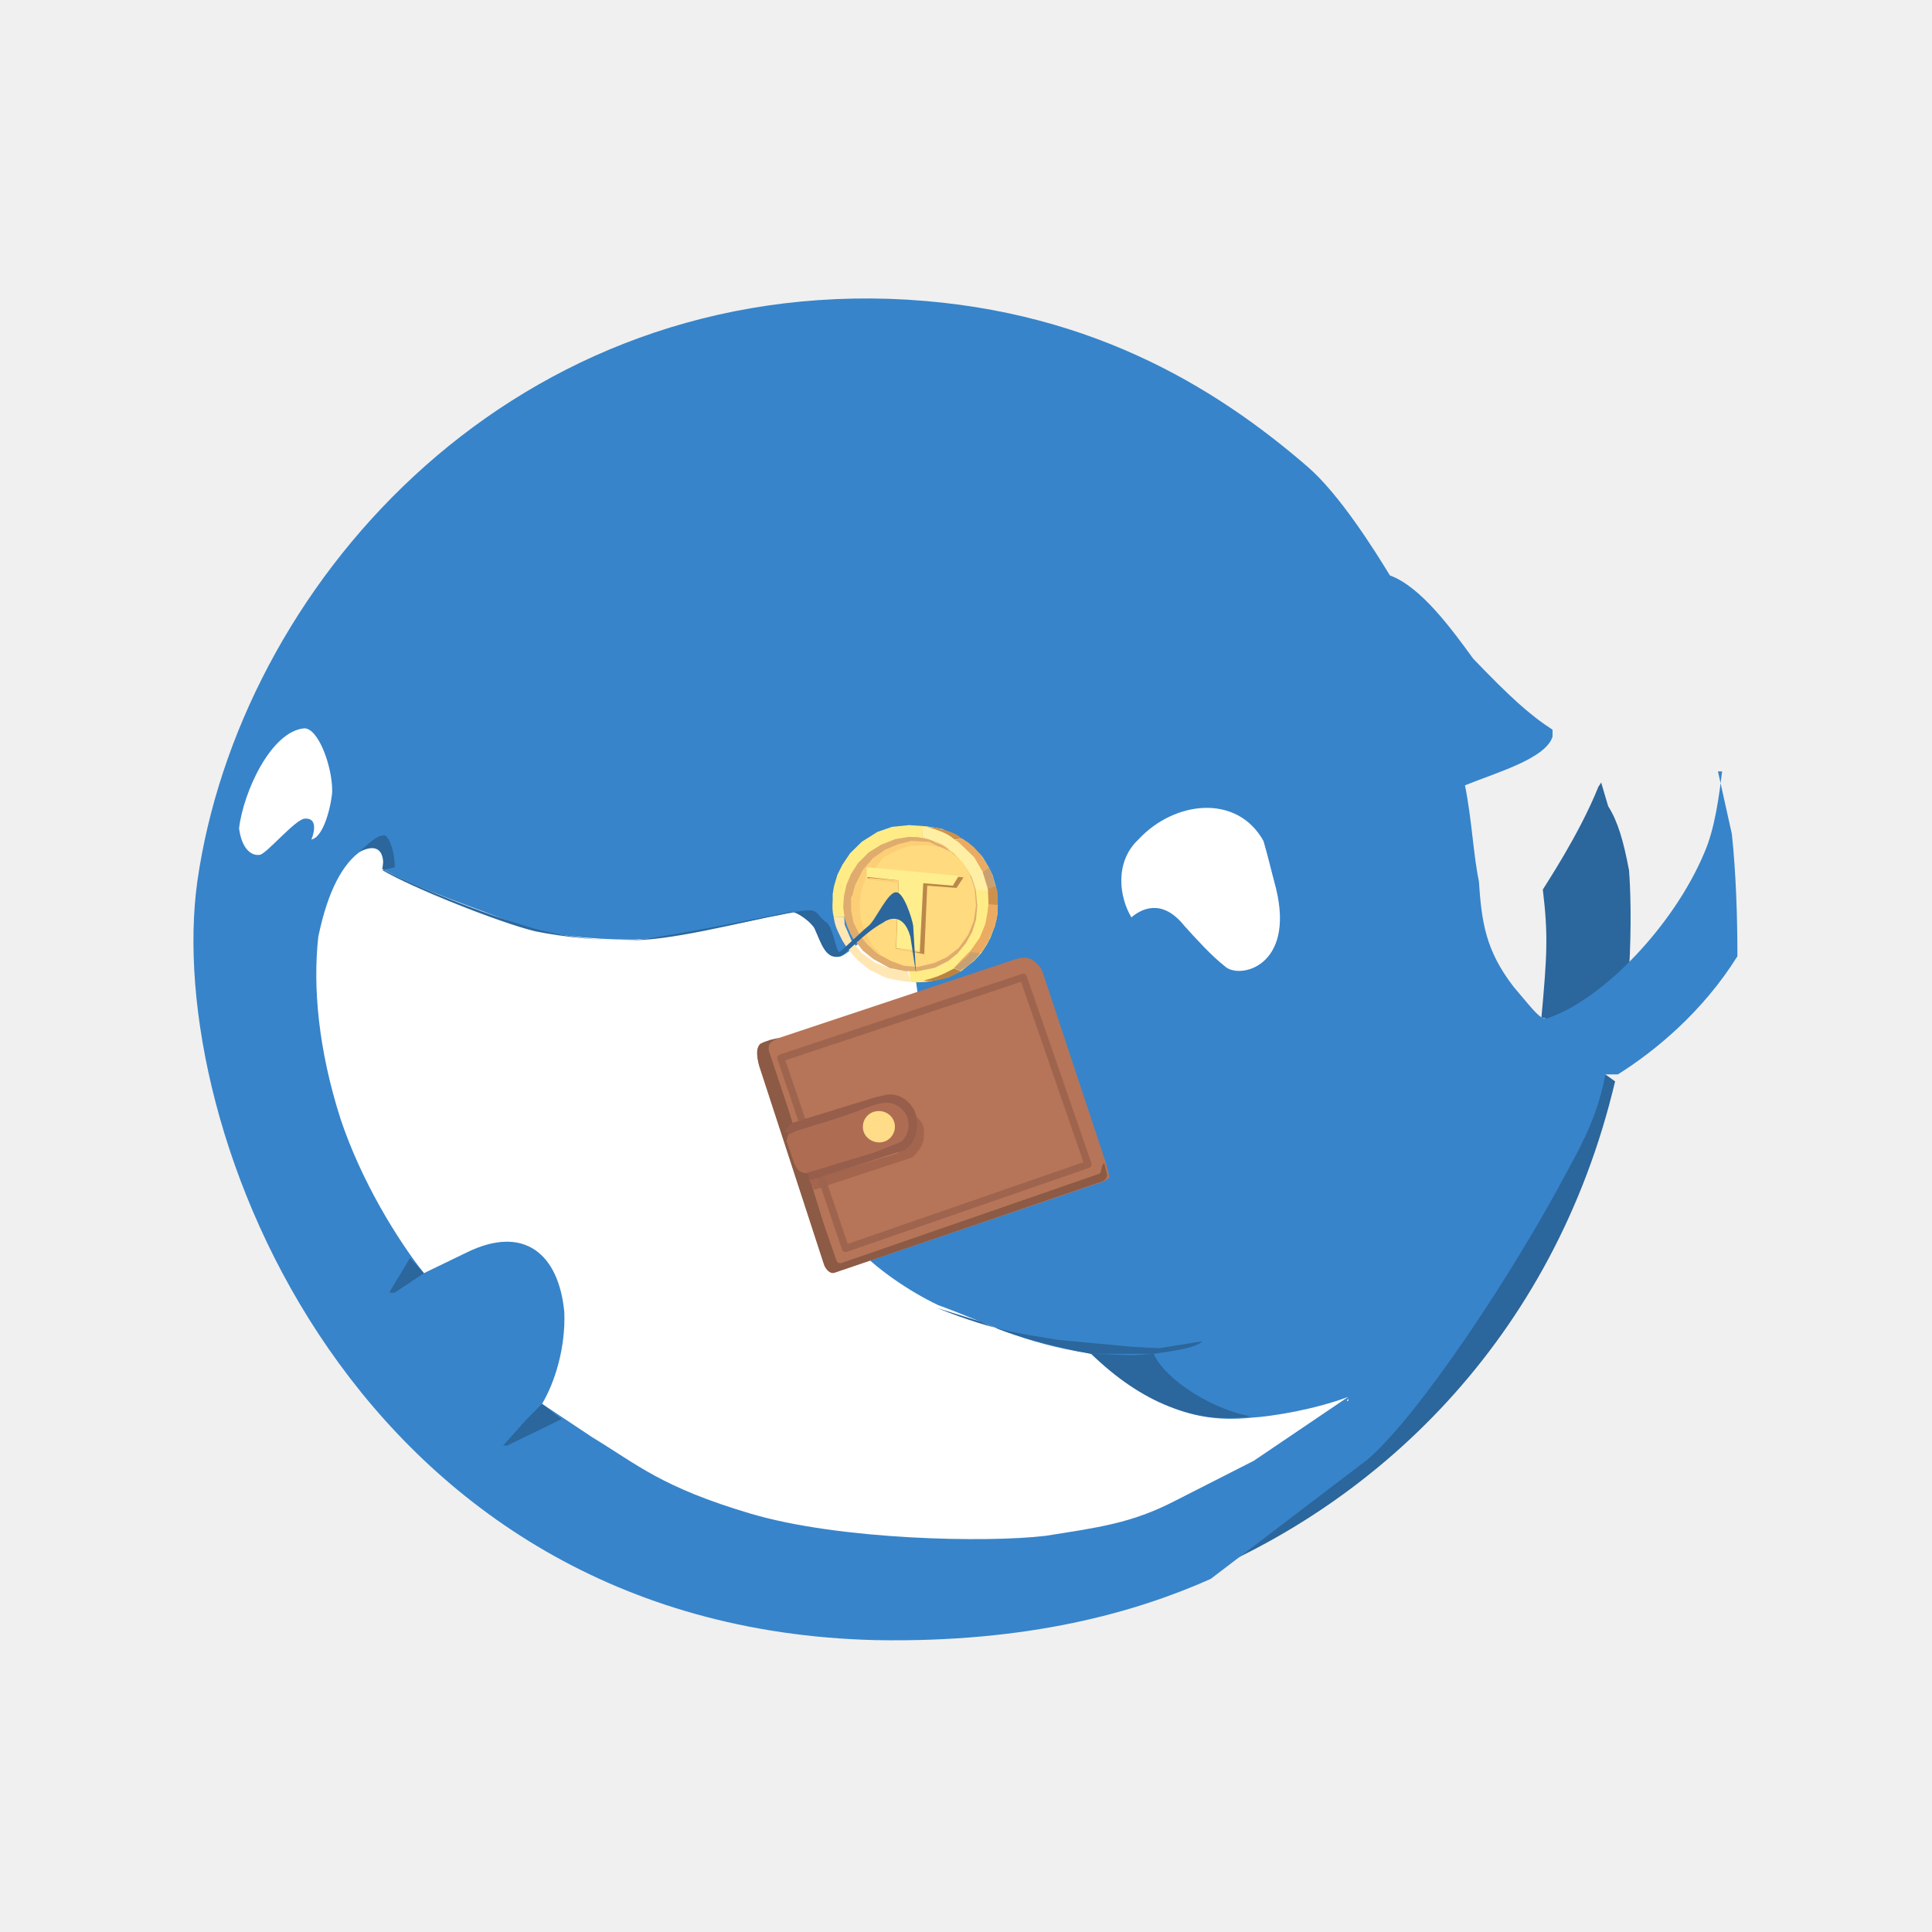
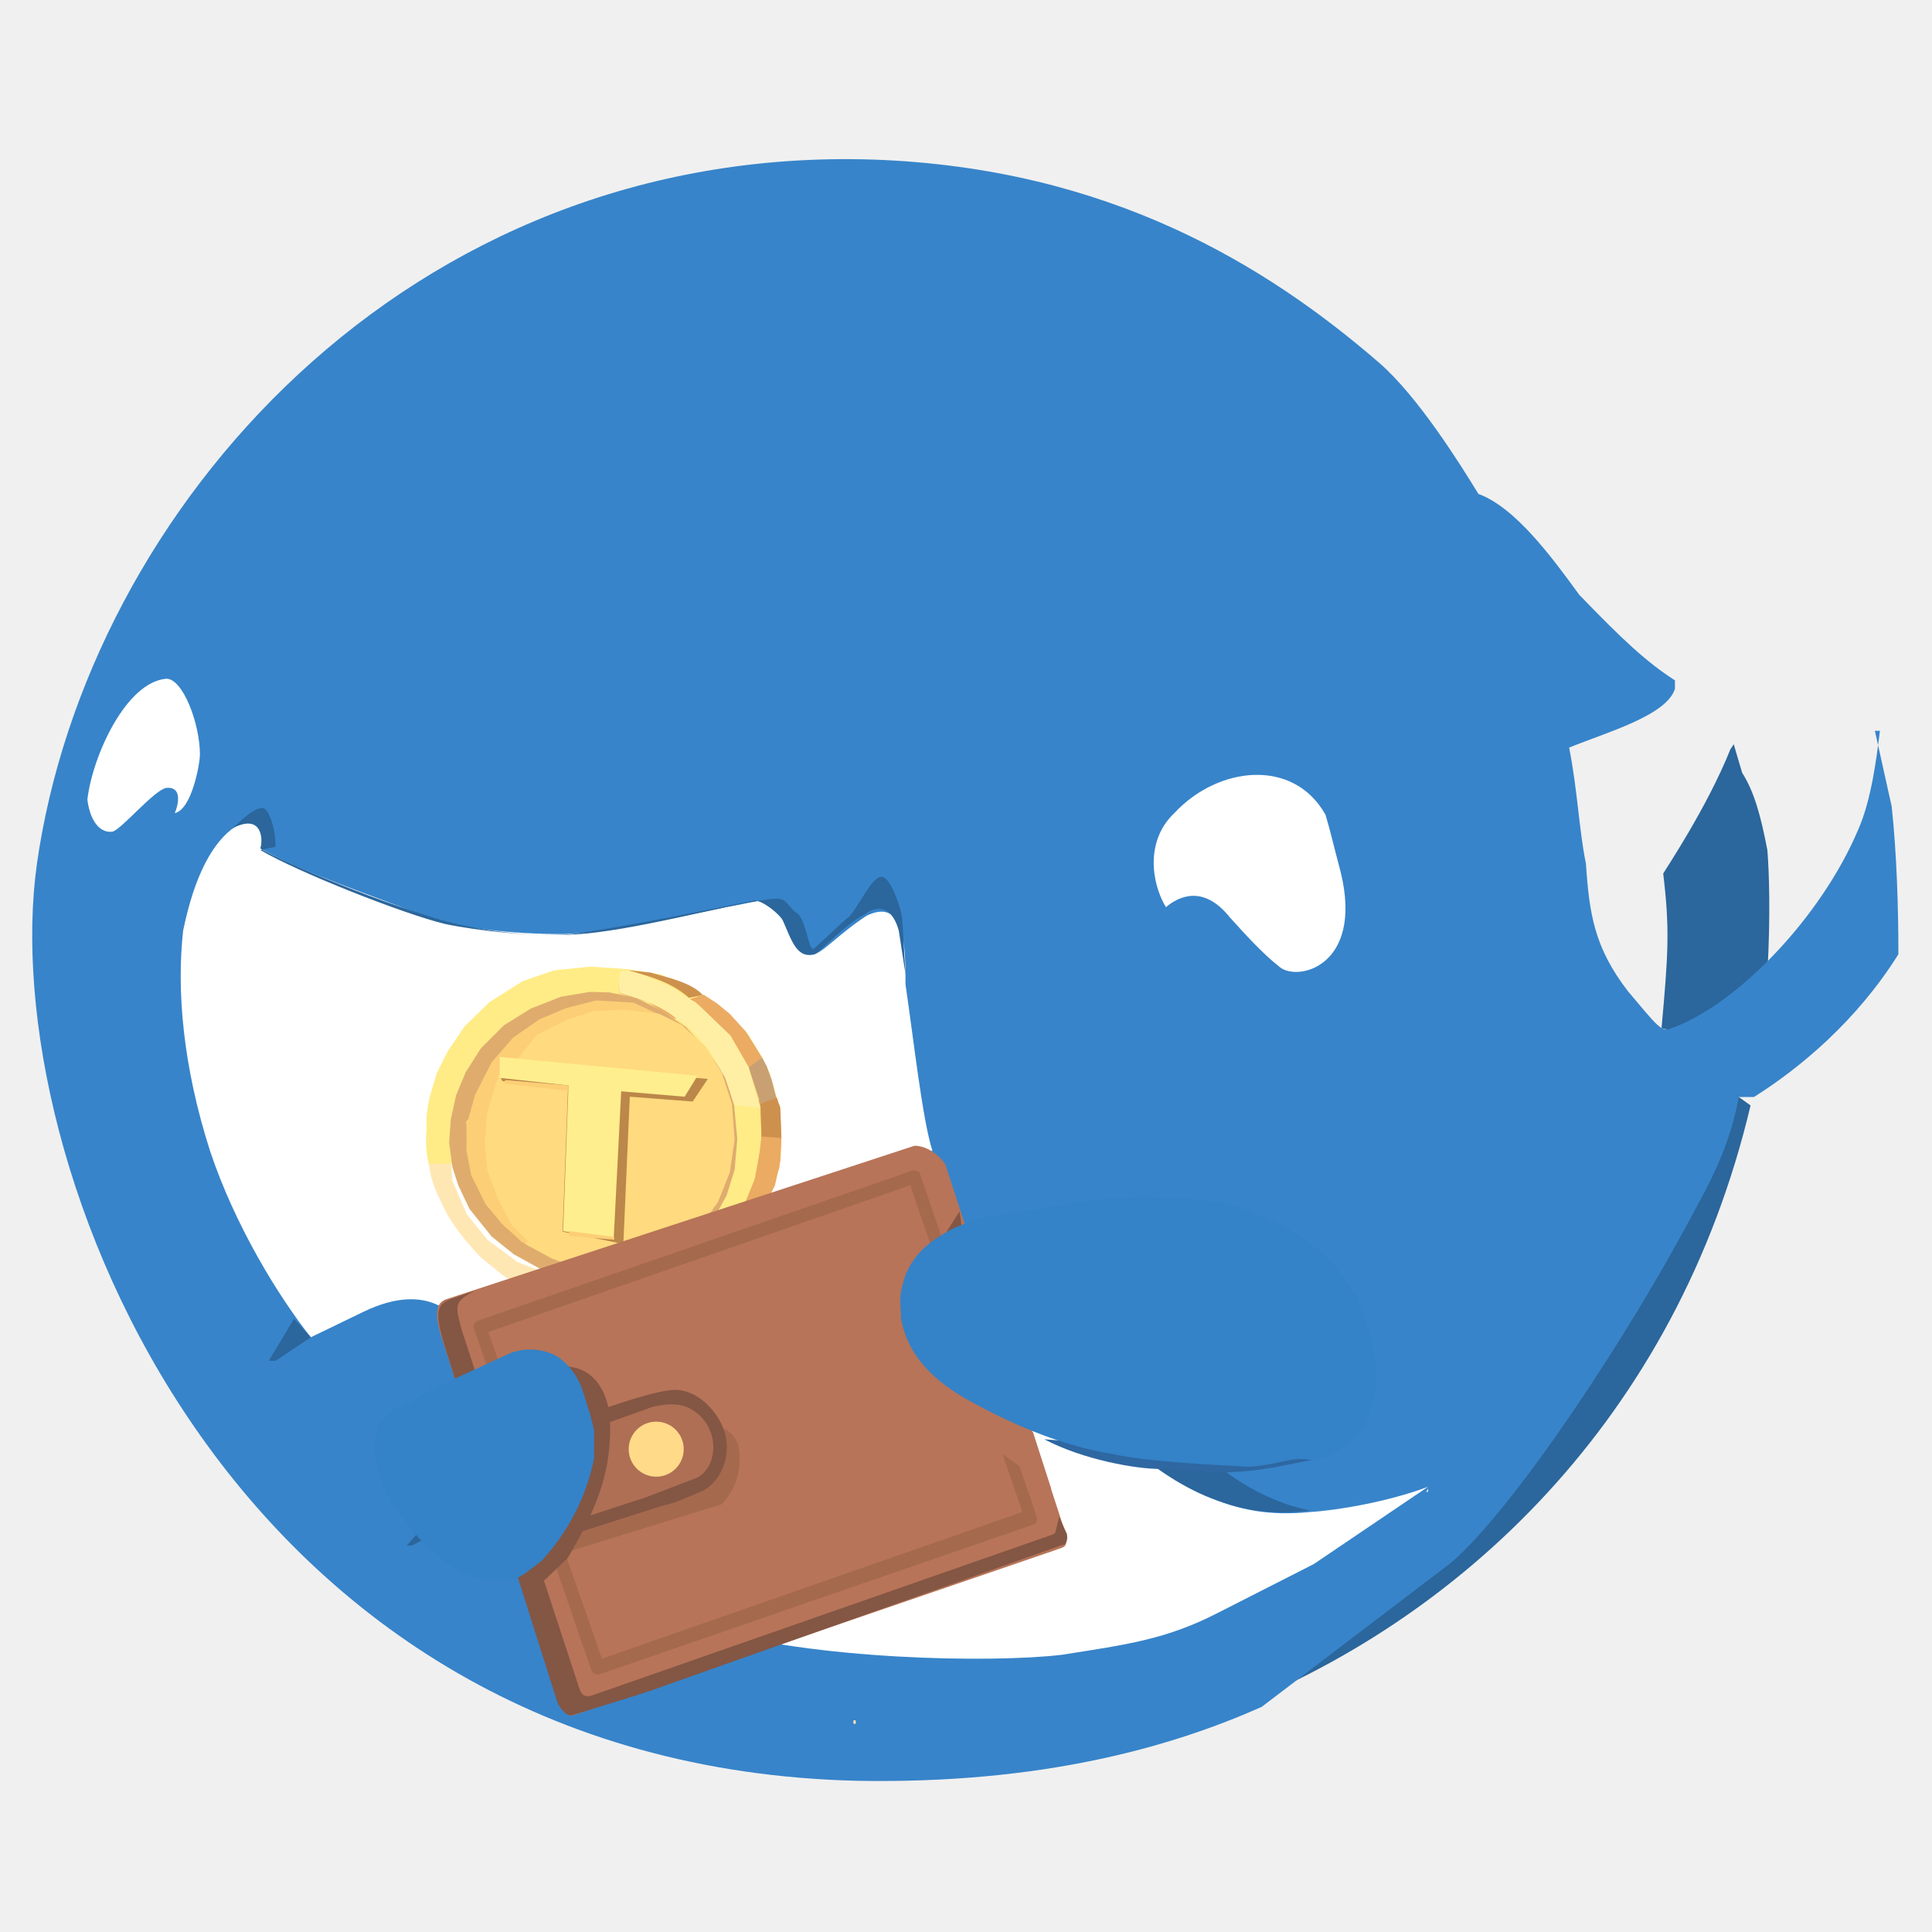
- <svg xmlns="http://www.w3.org/2000/svg" viewBox="-12 -12 139 139">
-   <style type="text/css">.cls-0 {fill:#2B669C;}
+ <svg xmlns="http://www.w3.org/2000/svg" viewBox="0 0 115 115">
+   <style type="text/css">
+ .cls-0 {fill:#2B669C;}
.cls-1 {fill:#3784CA;}
- .cls-2 {fill:#FFFFFF;}.w0 {fill:#B67558;}
- .w1 {fill:#8C5A45;}
- .w2 {fill:#A3654D;}
- .w3 {fill:none;stroke:#9F644E;stroke-width:2.162;stroke-linecap:round;stroke-linejoin:round;stroke-miterlimit:10;}
- .w4 {fill:#AE6D53;}
- .w5 {fill:#975E4B;}
- .w6 {fill:#FFDC88;}
- .w7 {fill:#FDCE7A;}
- .g0 {fill:#FFEC86;}
- .g1 {fill:#FFE7B4;}
- .g2 {fill:#EBAB62;}
- .g3 {fill:#C9A072;}
- .g4 {fill:#CE914D;}
- .g5 {fill:#DFAC6E;}
- .g6 {fill:#FFDA7F;}
- .g7 {fill:#FCCE76;}
- .g8 {fill:#BB833E;}
- .g9 {fill:#FFEFA4;}
- .g10 {fill:#BC874A;}
- .g11 {fill:#FFEE8D;}
+ .cls-2 {fill:#FFFFFF;}
</style>
  <path class="cls-0" d="m103.7 46c-0.3-1-0.5-1.7-0.5-1.7l-0.2 0.3c-1.4 3.5-3.9 7.2-4 7.4 0.4 3.3 0.3 4.8-0.1 9.2l1.6 0.4 4.7-3.7c0.2-3.4 0.1-6.1 0-7.3-0.4-2.1-0.8-3.5-1.5-4.6z" />
  <path class="cls-0" d="m103.5 65.3-2.5-0.4c-3.5 9.5-12.5 21.9-14.6 24.2l-6.4 4.9c-1.5 1.2-2.8 2.3-5.6 3.5-1.2 0.6-6.3 2.7-7.4 3l5.6 1.5c14.3-5.4 27.2-17.6 31.6-36.2z" />
  <path class="cls-1" d="m111.9 43.5c-0.2 1.6-0.5 4.1-1.3 5.9-2.2 5.2-7.2 10.4-11.1 11.8-0.6 0.3-0.9-0.2-2.6-2.2-2-2.6-2.3-4.6-2.5-7.6-0.4-1.9-0.5-4.4-1-6.9 2.2-0.9 5.8-1.9 6.3-3.5v-0.5c-1.7-1.1-3.1-2.4-5.7-5.1-1.6-2.2-3.8-5.2-6-6-1.1-1.8-3.6-5.8-5.9-7.8-6.7-5.8-16.1-11.6-30.1-12.1-27.8-0.9-46.8 20.9-49.8 41.9-2.5 17.8 11.4 53.7 48.8 54.6 11 0.2 18.7-2 24.1-4.4l11.3-8.6c3.7-3.2 10.5-13.4 14.5-21 1.1-2 2.1-4 2.6-6.7h0.9c2.7-1.7 6.1-4.5 8.6-8.5 0-2.8-0.1-6-0.4-8.8l-1-4.5z" />
  <path class="cls-2" d="m84.9 88.8 0.1-0.2v0.2h-0.1z" />
  <path class="cls-2" d="m78.2 93.1-5.7 2.9c-3.1 1.6-5.5 1.9-9.3 2.5-4.2 0.5-14.8 0.3-21.2-1.6s-8.1-3.5-11.4-5.5l-3.6-2.4c0.9-1.5 1.7-4 1.6-6.6-0.4-4.2-2.9-6.3-7-4.3l-3.1 1.5c-1.9-2.4-4.5-6.6-6-11.1-1.6-5-2-9.5-1.6-13.1 0.7-3.4 1.8-5.3 3.1-6.2 2.1-1 1.5 1.3 1.5 1.3 2.4 1.4 6.4 2.7 10.5 4.3 1.6 0.4 4.1 0.8 7.6 0.8 2.4-0.1 6.8-1 9.6-1.6 1.8-0.3 2.2-0.6 2.8-0.1 1.5 0.9 1 2.7 2.4 2.9 0.5 0 1.5-1.2 3.2-2.3 2.3-1.1 2.3 1.9 2.3 4.1 0.5 3.4 1 8 1.6 9.9-1.5 0.3-2.6 0.5-3.1 0.7-5 1.9-4.5 6.3-2.9 8.4 1.4 1.6 3.9 3.3 6 4.3 3.6 1.3 5.9 2.7 11 3.5 3.9 3.1 6.6 5.1 11.5 4.6 1.6-0.1 4.6-0.6 7-1.5l-6.8 4.6z" />
  <path class="cls-0" d="m66.5 85.4 3 0.1 1.5-0.1c0.9 2 4.5 4.1 7 4.5-4 0.6-7.9-1-11.5-4.5z" />
  <path class="cls-0" d="m69.5 84.9-5.4-0.5c-2.2-0.4-4.2-0.5-8.7-2.3l3.2 1c2.3 1.1 5.8 1.9 7.9 2.3h4.5c1.4-0.2 3-0.4 3.5-0.9l-3.1 0.5-1.9-0.1z" />
-   <g transform="translate(55 60) scale(0.18) translate(-75 -75)">
-     <path class="g0" d="m35.6 35c-0.2 2.5-0.1 4.4 0.4 6.5l0.2 0.1 4.2-0.1 2.4 6.8 4.9 6.5 6.3 4.4 6.1 2.3 6 1.5 0.7 4.5h0.2c2.3 0.2 4.7 0.2 7.8-0.3l6.7-1.5 5.4-2.5 5.3-4.2 2.9-3.2 2.2-3.4 1.4-2.7 1.7-4.5 1.1-5.2v-4.8l-0.6-5.5-1.4-4.9-1.5-3.1-2.5-4.2-4-4.1-4.5-3.2-4-2.1-3.7-1.8-6-1-7.2-0.5-6.8 0.7-5.8 2-6.2 3.9-4.7 4.6-3.1 4.6-2 4-1.4 4.7-0.5 3.1v2.6z" />
-     <path class="g1" d="m36 41.5c0.6 4 1.5 5.4 3 8.5s4.4 6.5 6.6 8.8l3.9 3.2c1.2 1 4 2.1 6.1 3.2 2.7 1.4 10.4 2.3 11.2 2.3v-0.3l-1.2-4-5.9-0.7-7.1-2.7-5.6-4.1-3.9-4.8-2.7-6.3-0.2-3.1h-4.2z" />
-     <path class="g2" d="m86.9 10.1 0.2-0.1 2.6 1.7 2.3 1.9 3 3.3 3 4.8-2.5 1.8 1.5 6.2 3.8-0.5 0.6 2.9 0.2 4.8-0.4 5.4-2.4 6.8-4.2 6.6-0.9 1.2-3.2 3.1-3.7 2.8-2.7-0.9 3-3.3 3.6-3.6 3.7-5.2 2.6-6.3 0.9-6.9-0.2-5.6-2.2-7.5-3.4-5.8-5.7-5.6-2-1.2 2.5-0.8z" />
-     <path class="g3" d="m95.5 23.5 2.5-1.8 0.9 1.7 0.9 2.5 0.9 3.5-3 0.9z" />
-     <path class="g4" d="m86.9 10.1v-0.1c-1.4-1.5-3.8-2.4-6.1-3.1l-3.6-1-4.1-0.4c3.9 1.1 7.9 2.1 11.3 5.1l2.5-0.5z" />
-     <path class="g5" d="m40.1 33.2-0.3 4.4 0.6 4.5 1.1 3.4 2.1 4.4 4.1 5.1 4.1 3.3 6.7 3.7 6.2 1.2h4.8l7-1.4 5.3-2.7 3.7-3 3.4-4.2 2.5-4.5 1.5-4.8 0.5-5.7-0.6-6.3-1.7-5.6-3.6-5-3.7-4-4.6-3.1-4.7-2.3-4.9-1-3.6-0.1-5.4 0.9-5.6 2.2-5 3.1-4.3 4.3-2.8 4.4-1.8 4.3-1 4.5z" />
-     <path class="g2" d="m72 5.5c-0.4 0-0.9 3.3-0.5 4.3l5.2 1.6 5 3.1 1.4-0.4-3.6-2.5-4.9-1.8-2.6-4.3z" />
-     <path class="g6" d="m43 33.6 0.1 5.4 1 4.9 2.5 5.1 3.4 4 4.1 3.5 4.8 2.6 5.1 1.9 5.5 0.5 6.7-1.6 5-2.3 4.8-3.7 3.8-5.3 2.2-5.5 0.9-6.1-0.5-6.7-1.9-5.8-3.1-4.9-4.4-4-4.1-2-4.9-1.1h-6.5l-5.7 1.5-5.7 2.7-4.4 4.3-3.3 4-1.9 5.1-1 0.8z" />
-     <path class="g7" d="m54.6 56-3.1-3-2.6-4.9-2-5.4-0.5-5.2 0.5-5.6 2.1-6.9 3.5-3 3.6-4.5 5.8-2.9 4.7-1.5 6-0.3 5.8 0.7-4.3-2-7-0.4-5.5 1.4-5 2.1-4.9 3.4-4 4.6-3.1 6.1-1.5 5.4-0.1 4.8 0.9 4.7 2.7 5.3 2.8 3.5 4 3.7h1.2z" />
-     <path class="g8" d="m84.1 62.1c-3.1 1.5-5.2 3.1-12.1 4.8 2.9 0.7 7-0.3 10.1-1.3l2.3-1 2.4-1.4-2.7-1.1z" />
-     <path class="g3" d="m90.9 55.5-1.8 2.1-5 4.4 2.5 1 2.9-1.8 3.1-2.8 2-2.5-3.2-0.3z" />
-     <path class="g2" d="m94.6 50 3.8-0.6-0.4 1.6-3 4.7-3.6-0.1 2.6-3.5 0.6-2.1z" />
-     <path class="g2" d="m97.9 36 3.7 0.7-0.2 4.3-1 4.5-2 3.9-4 0.6 2.2-5.5 1.1-5.9 0.2-2.6z" />
-     <path class="g4" d="m97.7 30.3 3-1.1 0.7 1.8 0.2 5.7-3.7-0.3-0.2-6.1z" />
-     <path class="g9" d="m71.5 9.7c4.1 1.2 7.6 2.3 10.6 4.8 2.4 1.2 4.4 4.1 5.8 5.5l3.2 5.4 1.8 5.2 4.8 0.5-2.2-7.6-3.4-5.9-6.5-6.2c-1.9-0.9-4.2-2.9-6-3.5-2.5-0.9-5-2.4-7.6-2.4-0.9 0.2-0.6 4-0.5 4.2z" />
-     <path class="g10" d="m49.4 25.5 0.3 0.6 12.2 1.3-1 26.7 11.3 2.3 1.2-27.4 11.7 0.9 2.8-4.2-38.3-3.6-0.2 3.4z" />
-     <path class="g11" d="m49.2 25.5v-3.9l36.8 3.5-2.4 3.9-11.8-1-1.4 27.5-9.4-1.5 1-27.1-12.8-1.4z" />
-     <polygon class="g7" points="50.2 25.9 50.2 26.6 62 27.9 62 26.9" />
-     <polygon class="g7" points="62.1 54 62.1 54.9 70.5 55.6 70.5 55.1" />
-     <path d="m115 145c-0.2 1 0.7 0.9 0.4 0h-0.4z" fill="#F6DDC0" style="" />
-   </g>
-   <g transform="translate(55 70) scale(0.24) translate(-57 -57)">
-     <path class="w0" d="m11 26.6 70.9-23.6c2.8-0.9 4.6-1 6.9 1.3 0.7 0.7 1.3 1.6 1.6 2.5l19.1 57.6 0.9 3.6c0.1 0.5-1.4 1.4-1.4 1.4l-81.1 27.5c-1.7 0.3-2.9-1.8-3.1-2.9l-19.4-59.2c-1.4-5.6 0.4-6.6 0.4-6.6l5.2-1.6z" />
-     <path class="w1" d="m11.5 26.4c-2.5 1.1-3.5 1.7-3.2 3.9l5.7 17.1 10.8 34.9 3.7 10.7c0.2 1.2 1.5 1 1.5 1l77.1-26.7c1.3-0.2 0.6-2.9 1.8-3.2l0.7 2.9c0.5 1.6-1.1 2.4-1.1 2.4l-80.7 27.5c-0.9 0.3-2.4-0.8-3-2.6l-19.4-59.6c-1.9-6.9 1-6.7 3.2-7.6l2.9-0.7z" />
-     <path class="w2" d="m52.2 49.8c2.8 2.3 2.8 3.6 2.5 7.2-0.5 2.6-2.9 5-3.4 5.3l-29.4 9.7-1.6-3.2 26.4-7.6 4.7-5.2 0.8-6.2z" />
-     <polygon class="w3" points="11.9 32.5 84.6 8.3 104 64.4 31.3 89.6" />
-     <path class="w4" d="m15.2 52 24.5-7.6 4.3-1c3-0.3 6 1.7 7.6 4.4s1.8 9.2-3 12.1l-28.6 7.1c-2.9 0.2-3.5-1.9-4.1-3l-2.3-6.7 1.6-5.3z" />
-     <path class="w5" d="m15.2 52 25.3-7.8 3.3-0.7c4.2-0.6 8.2 2.9 8.8 6.9 0.8 4.6-1.4 9-4.3 9.9l-27.6 8.8-0.9-2.2 20.2-6.1 8-3.2c3.8-3.5 2.7-9.9-3-11.6-2.9-0.3-4.5 0.4-8 1.6-5.8 2.4-14.6 4.9-20.6 6.8l-1.8 0.9-1.7-0.8 2.3-2.5z" />
-     <path class="w6" d="m46.1 53.1c0 2.4-1.9 4.7-4.7 4.7-2.4 0-4.9-1.8-4.9-4.7 0-2.4 1.9-4.7 4.8-4.7 2.5 0 4.8 1.9 4.8 4.7z" />
-     <path class="w7" d="m39.7 51.6 1.2-0.6-1.1 0.7" />
-   </g>
  <path class="cls-2" d="m78.9 48.5c-1.9-3.4-6.4-2.9-9-0.1-1.7 1.6-1.4 4.1-0.5 5.6 0.7-0.6 2.2-1.4 3.8 0.6 0.9 1 2 2.2 2.9 2.9 1 1 5.1 0.1 3.7-5.6-0.4-1.5-0.6-2.4-0.9-3.4z" />
  <path class="cls-2" d="m9.9 40.4c-2.4 0.2-4.4 4.6-4.7 7.2 0.2 1.5 0.9 2 1.5 1.9 0.5-0.1 2.5-2.5 3.2-2.6 1.1-0.1 0.6 1.3 0.5 1.5 1-0.2 1.5-2.9 1.5-3.5 0-1.8-1-4.5-2-4.5z" />
  <path class="cls-0" d="m16.4 50.4c0-1.3-0.5-2.4-0.8-2.3-0.7 0-1.7 1.3-2.1 1.4 2.4-1.5 2.1 1 2 1 0.7 0.5 6.1 2.9 10.9 4.3 2.6 0.7 6 1.1 9.1 0.7 4-0.5 9.5-2.1 10.9-2 0.5 0.1 0.5 0.5 1.1 0.9 0.5 0.5 0.6 2 0.9 2.1 0.6-0.5 1.6-1.5 2.1-1.9s1.4-2.5 2-2.4c0.5 0 1.1 1.8 1.2 2.4l0.2 3.4-0.4-2.6c-0.5-1.8-1.6-1.3-2-1-1.3 0.7-2.5 2.1-3 2.4-1.1 0.3-1.4-0.9-1.9-2-0.2-0.4-1.2-1.2-1.7-1.2-2 0.4-7.8 1.6-10.9 2-2.1 0.2-5.6-0.2-7.5-0.6-2.5-0.6-8.8-3.1-11-4.4l0.9-0.2z" />
  <path class="cls-0" d="m17.5 78.5-1.5 2.5h0.4l2.1-1.4-1-1.1zm6.7 13.5h0.3l3.9-1.9-1.4-1.1-1.1 1.1-1.7 1.9z" />
  <path class="cls-0" d="m30.5 94 1.6 0.8-1.6-0.8z" />
  <path class="cls-2" d="m17.4 64.1c0.1 2.9 1 8.3 2.2 10.9-1.2-2.5-2.6-8.4-2.2-10.9z" />
+   <g transform="translate(38 80) scale(0.32) translate(-75 -75)">
+     <path fill="#FFEC86" d="m35.6 35c-0.2 2.5-0.1 4.4 0.4 6.5l0.2 0.1 4.2-0.1 2.4 6.8 4.9 6.5 6.3 4.4 6.1 2.3 6 1.5 0.7 4.5h0.2c2.3 0.2 4.7 0.2 7.8-0.3l6.7-1.5 5.4-2.5 5.3-4.2 2.9-3.2 2.2-3.4 1.4-2.7 1.7-4.5 1.1-5.2v-4.8l-0.6-5.5-1.4-4.9-1.5-3.1-2.5-4.2-4-4.1-4.5-3.2-4-2.1-3.7-1.8-6-1-7.2-0.5-6.8 0.7-5.8 2-6.2 3.9-4.7 4.6-3.1 4.6-2 4-1.4 4.7-0.5 3.1v2.6z" />
+     <path fill="#FFE7B4" d="m36 41.5c0.6 4 1.5 5.4 3 8.5s4.4 6.5 6.6 8.8l3.9 3.2c1.2 1 4 2.1 6.1 3.2 2.7 1.4 10.4 2.3 11.2 2.3v-0.3l-1.2-4-5.9-0.7-7.1-2.7-5.6-4.1-3.9-4.8-2.7-6.3-0.2-3.1h-4.2z" />
+     <path fill="#EBAB62" d="m86.9 10.1 0.2-0.1 2.6 1.7 2.3 1.9 3 3.3 3 4.8-2.5 1.8 1.5 6.2 3.8-0.5 0.6 2.9 0.2 4.8-0.4 5.4-2.4 6.8-4.2 6.6-0.9 1.2-3.2 3.1-3.7 2.8-2.7-0.9 3-3.3 3.6-3.6 3.7-5.2 2.6-6.3 0.9-6.9-0.2-5.6-2.2-7.5-3.4-5.8-5.7-5.6-2-1.2 2.5-0.8z" />
+     <path fill="#C9A072" d="m95.5 23.5 2.5-1.8 0.9 1.7 0.9 2.5 0.9 3.5-3 0.9z" />
+     <path fill="#CE914D" d="m86.9 10.1v-0.1c-1.4-1.5-3.8-2.4-6.1-3.1l-3.6-1-4.1-0.4c3.9 1.1 7.9 2.1 11.3 5.1l2.5-0.5z" />
+     <path fill="#DFAC6E" d="m40.1 33.2-0.3 4.4 0.6 4.5 1.1 3.4 2.1 4.4 4.1 5.1 4.1 3.3 6.7 3.7 6.2 1.2h4.8l7-1.4 5.3-2.7 3.7-3 3.4-4.2 2.5-4.5 1.5-4.8 0.5-5.7-0.6-6.3-1.7-5.6-3.6-5-3.7-4-4.6-3.1-4.7-2.3-4.9-1-3.6-0.1-5.4 0.9-5.6 2.2-5 3.1-4.3 4.3-2.8 4.4-1.8 4.3-1 4.5z" />
+     <path fill="#EBAB62" d="m72 5.5c-0.4 0-0.9 3.3-0.5 4.3l5.2 1.6 5 3.1 1.4-0.4-3.6-2.5-4.9-1.8-2.6-4.3z" />
+     <path fill="#FFDA7F" d="m43 33.6 0.1 5.4 1 4.9 2.5 5.1 3.4 4 4.1 3.5 4.8 2.6 5.1 1.9 5.5 0.5 6.7-1.6 5-2.3 4.8-3.7 3.8-5.3 2.2-5.5 0.9-6.1-0.5-6.7-1.9-5.8-3.1-4.9-4.4-4-4.1-2-4.9-1.1h-6.5l-5.7 1.5-5.7 2.7-4.4 4.3-3.3 4-1.9 5.1-1 0.8z" />
+     <path fill="#FCCE76" d="m54.6 56-3.1-3-2.6-4.9-2-5.4-0.5-5.2 0.5-5.6 2.1-6.9 3.5-3 3.6-4.5 5.8-2.9 4.7-1.5 6-0.3 5.8 0.7-4.3-2-7-0.4-5.5 1.4-5 2.1-4.9 3.4-4 4.6-3.1 6.1-1.5 5.4-0.1 4.8 0.9 4.7 2.7 5.3 2.8 3.5 4 3.7h1.2z" />
+     <path fill="#BB833E" d="m84.1 62.1c-3.1 1.5-5.2 3.1-12.1 4.8 2.9 0.7 7-0.3 10.1-1.3l2.3-1 2.4-1.4-2.7-1.1z" />
+     <path fill="#C9A072" d="m90.9 55.5-1.8 2.1-5 4.4 2.5 1 2.9-1.8 3.1-2.8 2-2.5-3.2-0.3z" />
+     <path fill="#EBAB62" d="m94.6 50 3.8-0.6-0.4 1.6-3 4.7-3.6-0.1 2.6-3.5 0.6-2.1z" />
+     <path fill="#EBAB62" d="m97.9 36 3.7 0.7-0.2 4.3-1 4.5-2 3.9-4 0.6 2.2-5.5 1.1-5.9 0.2-2.6z" />
+     <path fill="#CE914D" d="m97.7 30.3 3-1.1 0.7 1.8 0.2 5.7-3.7-0.3-0.2-6.1z" />
+     <path fill="#FFEFA4" d="m71.5 9.7c4.1 1.2 7.6 2.3 10.6 4.8 2.4 1.2 4.4 4.1 5.8 5.5l3.2 5.4 1.8 5.2 4.8 0.5-2.2-7.6-3.4-5.9-6.5-6.2c-1.9-0.9-4.2-2.9-6-3.5-2.5-0.9-5-2.4-7.6-2.4-0.9 0.2-0.6 4-0.5 4.2z" />
+     <path fill="#BC874A" d="m49.4 25.5 0.3 0.6 12.2 1.3-1 26.7 11.3 2.3 1.2-27.4 11.7 0.9 2.8-4.2-38.3-3.6-0.2 3.4z" />
+     <path fill="#FFEE8D" d="m49.2 25.5v-3.9l36.8 3.5-2.4 3.9-11.8-1-1.4 27.5-9.4-1.5 1-27.1-12.8-1.4z" />
+     <polygon fill="#FCCE76" points="50.2 25.9 50.2 26.6 62 27.9 62 26.9" />
+     <polygon fill="#FCCE76" points="62.1 54 62.1 54.9 70.5 55.6 70.5 55.1" />
+     <path fill="#F6DDC0" d="m115 145c-0.2 1 0.7 0.9 0.4 0h-0.4z" />
+   </g>
+   <g transform="translate(42 85) scale(0.42) translate(-51 -45)">
+     <path fill="#B77458" d="m85 7.7c-0.7-1.2-2.5-2.7-4.4-2.7l-66.5 21.8c-1.6 0.7-1.5 2.6 0 7l16 49.3c0.5 1.9 1.3 2.9 2.2 2.6l68-23.3c1.5-0.6 2-0.3 1.8-2.2l-17.1-52.5z" />
+     <path fill="#845644" d="m18.4 25.5-3.7 1.3c-2 0.8-2.1 2.2-0.3 7.8l15.6 49.3c0.4 0.9 1.3 2 2.1 1.8 1.3-0.4 10.4-3.2 10.9-3.4l58.5-20.7c0.5 0 0.9-0.6 0.7-1.6l-1.1-2.4-0.5 2.1c-0.1 0.3-0.4 0.4-0.7 0.5l-64.7 22.6c-1.4 0.5-1.8 0.1-2.2-1.2l-16.6-50.6c-0.9-3.5-1.1-3.9 2-5.5z" />
+     <path fill="#845644" d="m87 14.3-1.8 2.8 2.9 5.4z" />
+     <path fill="#A5694E" d="m81.4 9c-0.2-0.5-0.8-0.6-1.3-0.4l-61.4 21.2c-0.5 0.2-0.7 0.7-0.5 1.2l16.6 48.3c0.2 0.5 0.7 0.8 1.2 0.6l61.4-21.2c0.5-0.1 0.7-0.7 0.5-1.2l-16.5-48.5zm-45.1 68.7-16.1-46.3 59.8-20.8 15.9 46.3-59.6 20.8z" />
+     <path fill="#A5694E" d="m53.3 55.8-21.7 6.7 1.5-5.3 10.2-2.8 6.4-2.5c0.8-0.3 2.3-2.9 2.2-4.1l-1.4-4.8 3.1 2.1c1.3 0.6 2.2 1.9 2.2 3.7 0.2 2.7-0.7 5-2.5 7z" />
+     <path fill="#845644" d="m46.4 39.6c-3.3 0.2-11.6 3.3-11.6 3.3v2.6l7.6-2.9c3.8-1.4 6-1.1 7.9 1s2 6.2-0.7 8.3c-3.2 1.4-7 3-9.5 3.4l-7.3 2.2-0.4 2.5 12.5-4c2-0.4 3.3-1.1 5.9-2.2 2-1.2 3.2-3.6 3.2-6 0.2-3.6-3.5-8.4-7.6-8.2z" />
+     <path fill="#AF6F54" d="m43.5 42-8.4 3v4.4l-1.7 8.4 9.2-3 7.3-2.8c3.1-1.8 3.1-7.6-1.2-9.8-1.6-0.8-3.5-0.6-5.2-0.2z" />
+     <circle fill="#FFDA89" cx="44" cy="48" r="3.9" />
+     <path fill="#845644" d="m31.4 36.3c2.3 0.1 5.2 1.6 6 6.7 0.5 7.4-1.5 13-6 20.5l-5.7 5.4-1.3-3.5 7.4-10.6 0.6-7.9-0.1-5.7-0.9-4.9z" />
+     <path fill="#3482C8" d="m23.3 34.4-11.3 5.2c-3 2-4.4 2.3-5.5 3-2.5 1.5-2.8 5.1-2.1 7.8 0.6 1.9 1.7 5 2.8 6.3 1.3 1.5 2.5 3.5 4.8 5.5 2 1.6 4 4 9 4.5 2 0 3.3-0.2 4.7-1.3l2.1-1.6c3.4-3.8 6.2-8.5 7.4-14.5v-4l-0.6-2.4c-0.9-2.3-1-5-3.9-7.5-1.7-1.5-4.9-2-7.4-1z" />
+     <path fill="#B77458" d="m82.7 37c3.7 5.9 6.1 8.6 10 11.4l7.3 5.3-2.6-8.1-10.7-5.8-4-2.8z" />
+     <path fill="#2E67A1" d="m99 46.6c5.5 2.9 13 4.2 16.3 4.2 8.1 0.6 10.7 0.8 17.2-0.4l4.5-0.9-38-2.9z" />
+     <path fill="#3482C8" d="m113.1 12.2c-7.3 0.5-6.9 0.3-12.2 1.3-7.1 1.4-8.9 0.7-14.8 3.2-4.1 2.2-5.5 3.9-6.7 6.4-1.1 3.4-0.8 3.4-0.7 6.4 1 5.5 4.9 9 9.8 11.7s12.2 6.2 20.2 7.5c5 1.1 14 1.5 19.3 1.8 4.4-0.3 6.1-1.5 8.8-1 2.1 0.2 5.4-2 6.6-3.4 2.2-3 2.4-5.3 2.7-8.2 0-4.3-1.3-7.3-2.8-11.4-1.3-2.3-2.7-4-3.9-5.5-2.2-1.8-5.3-4.1-7.5-5.1-2.3-1.1-4.5-1.9-6.9-2.8-2.5-0.2-5.8-0.7-6.9-0.6-2.1 0.1-3.9-0.4-5-0.3z" />
+   </g>
</svg>
